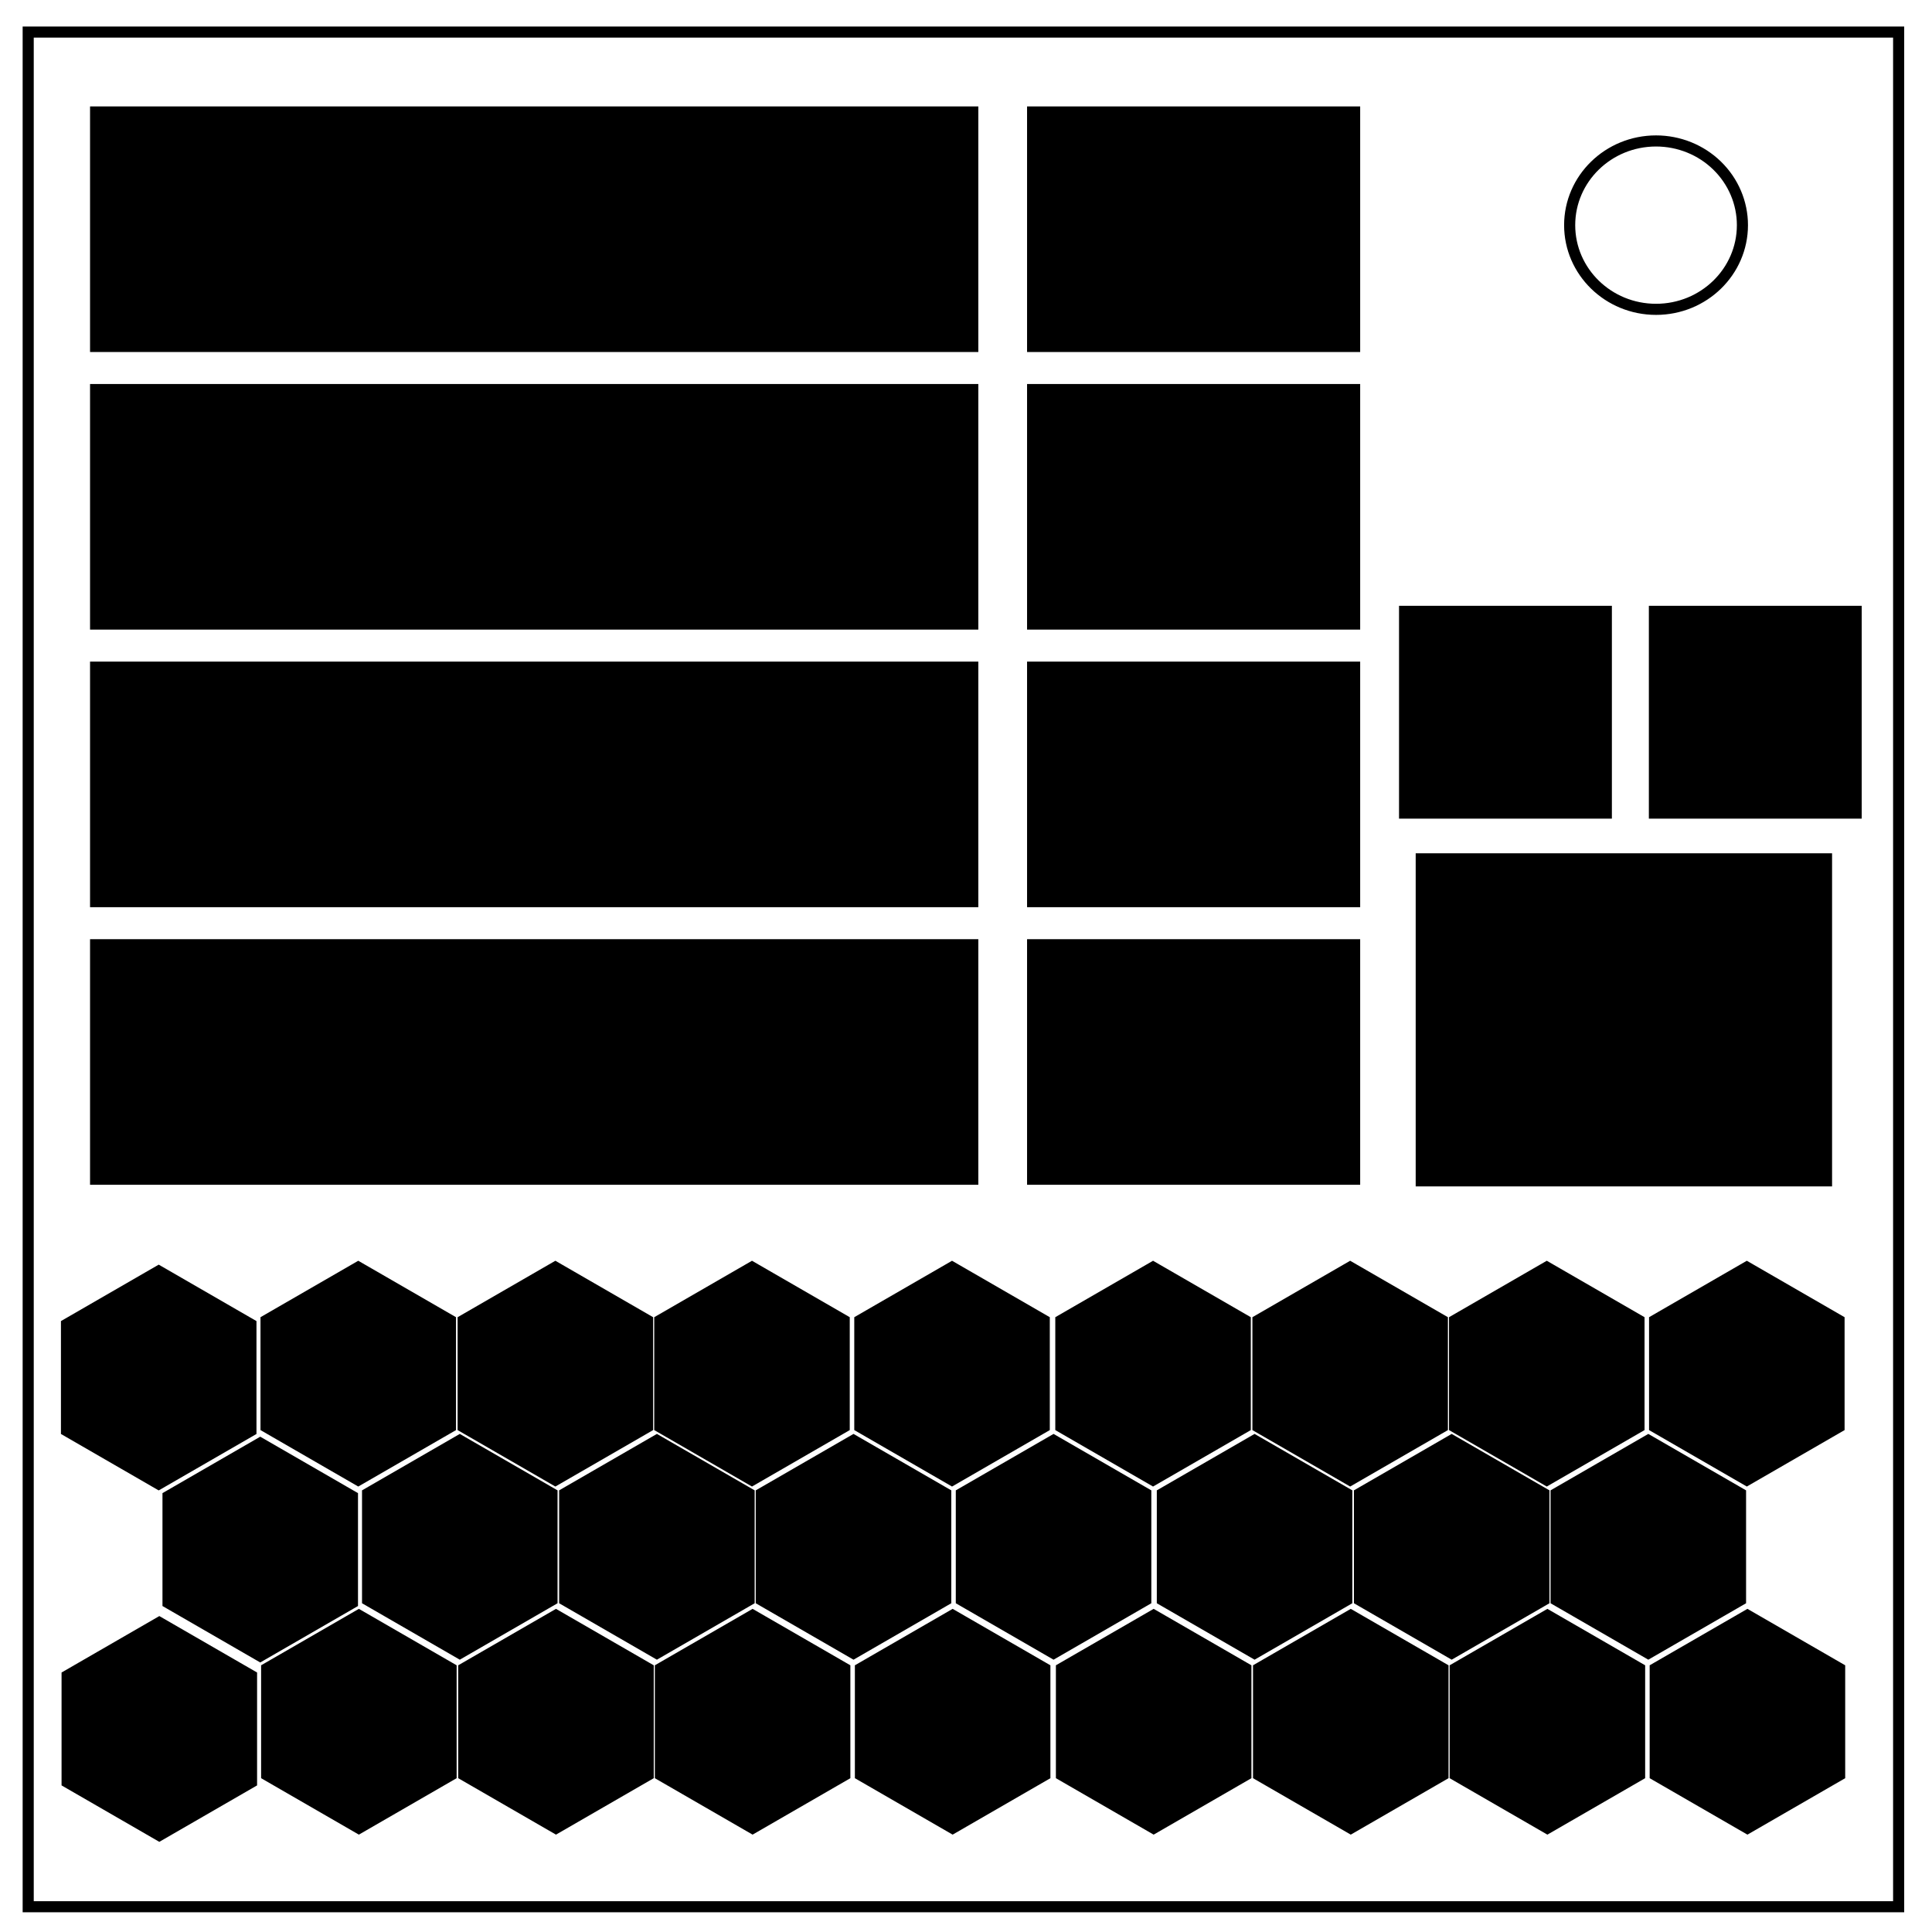
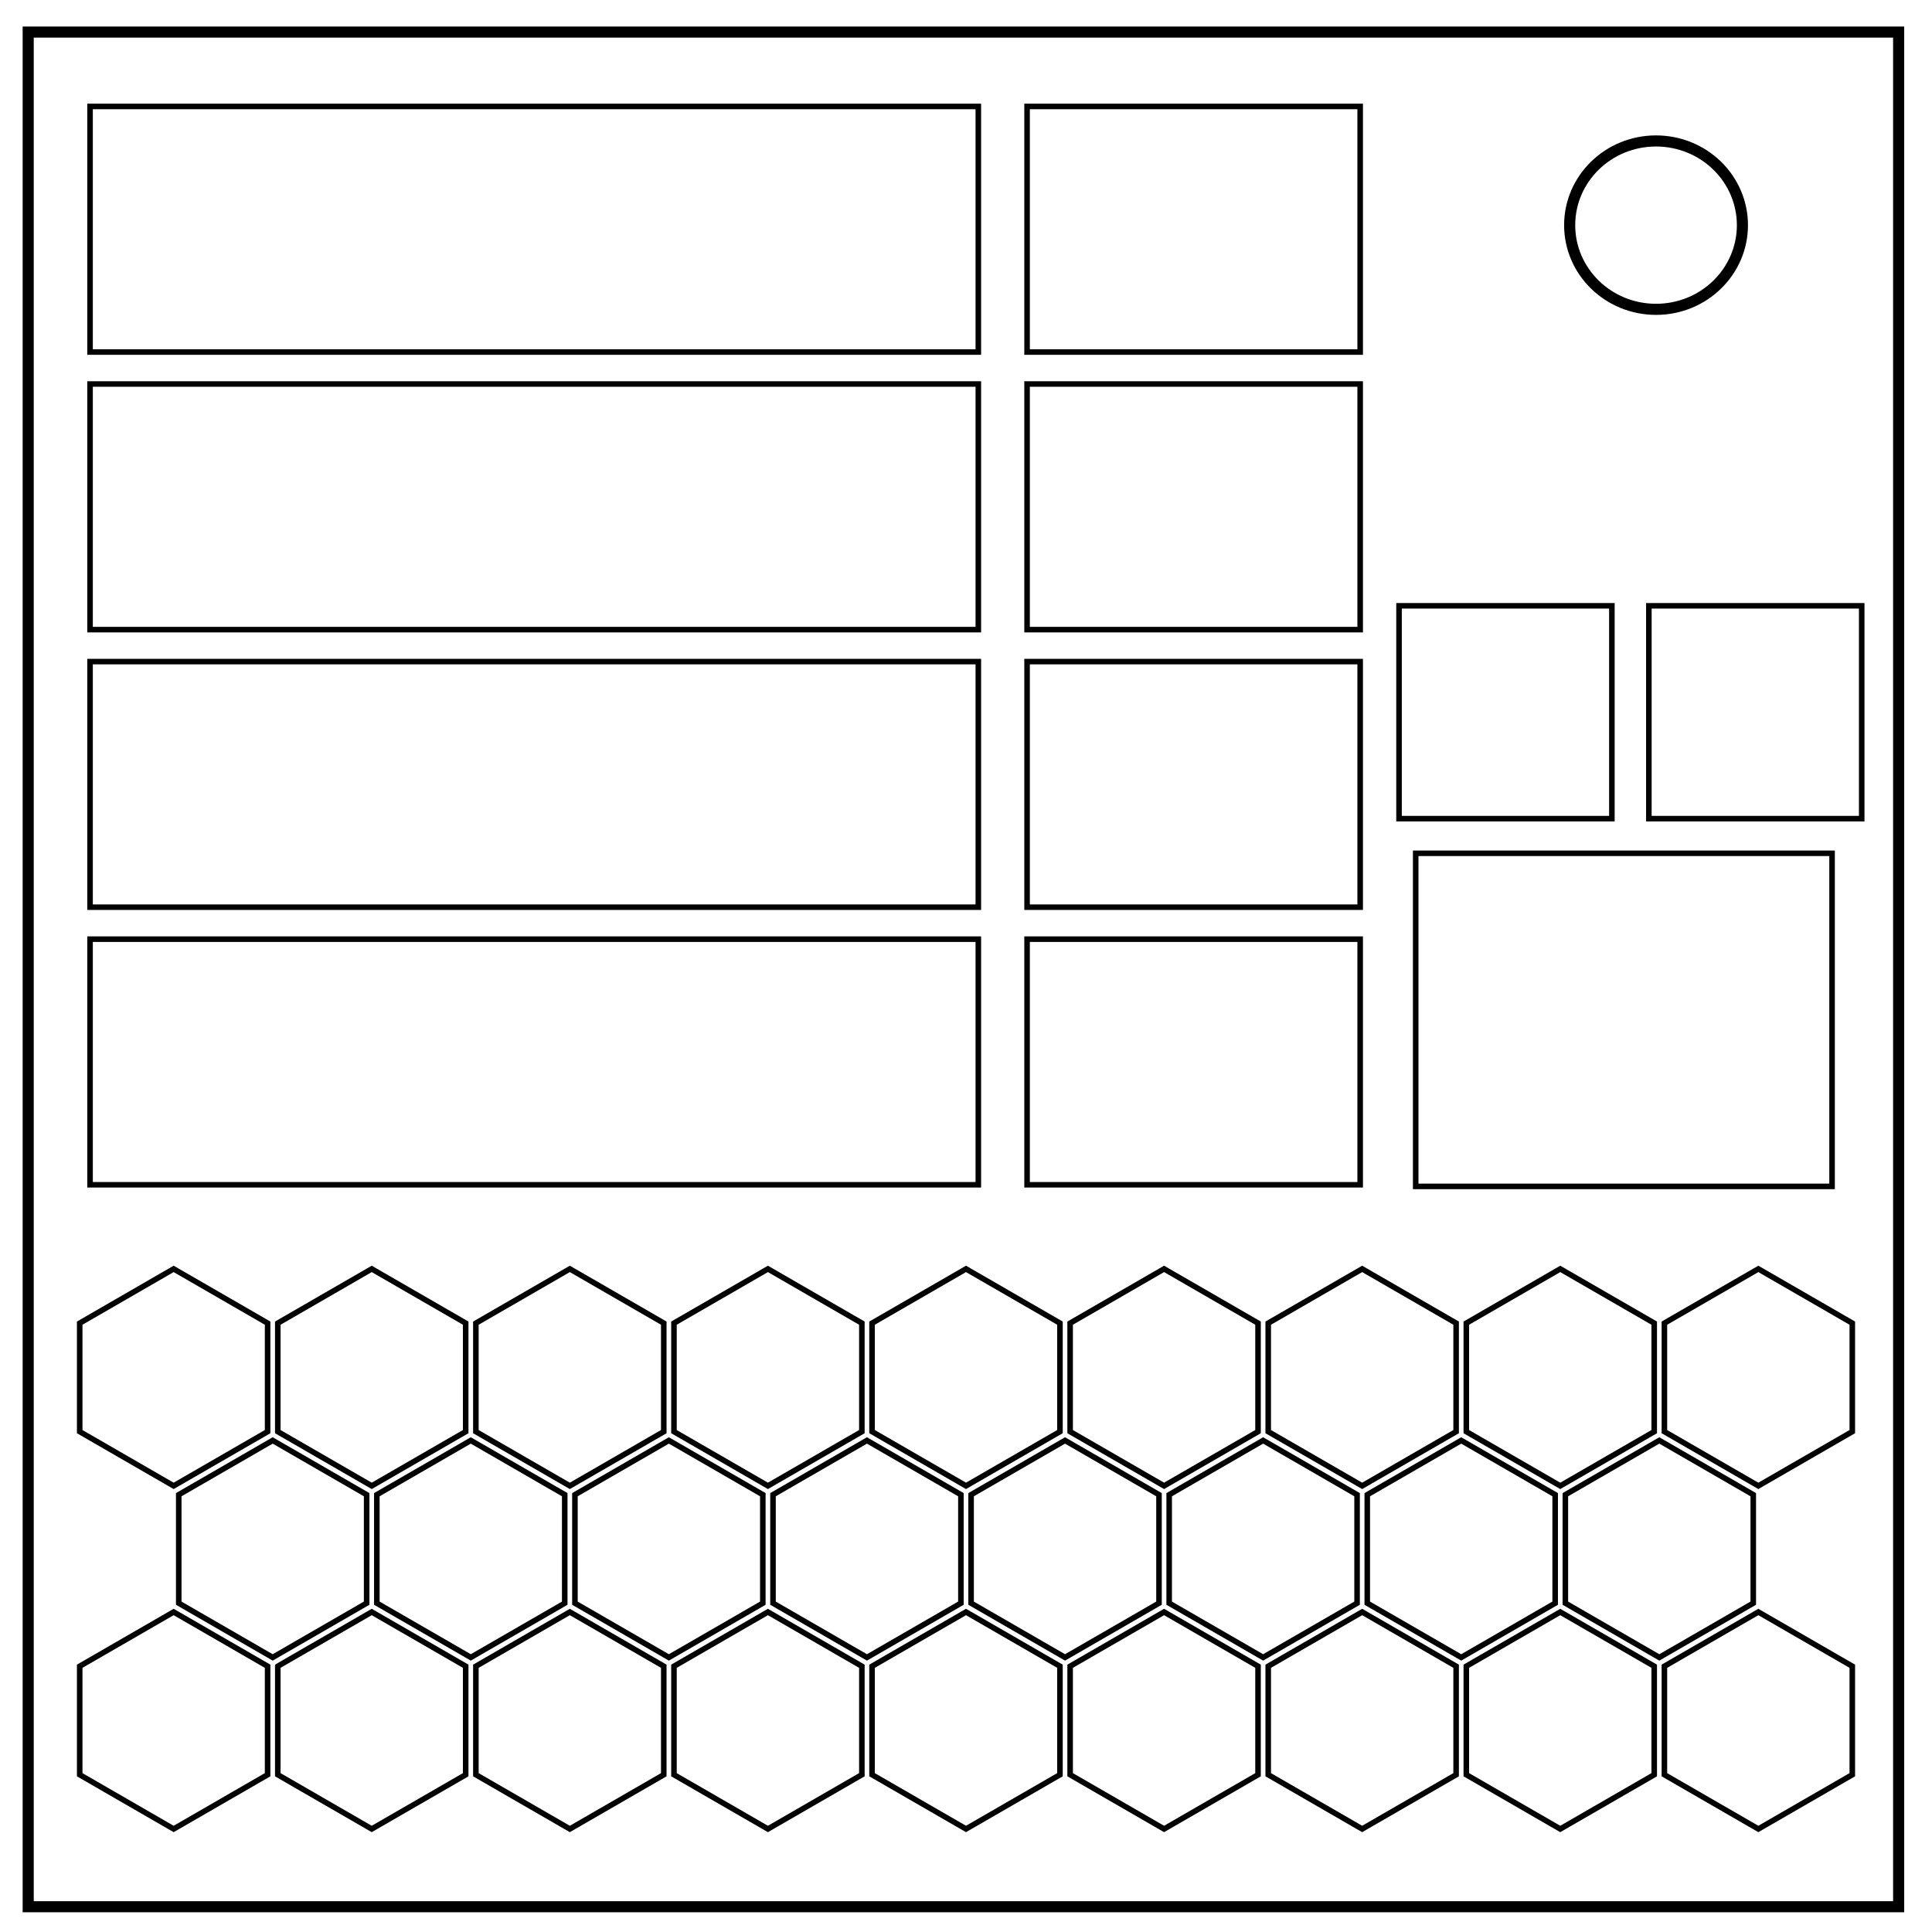
- <svg xmlns="http://www.w3.org/2000/svg" viewBox="0 0 348 348" fill="none" version="1.1" id="svg74">
-   <defs id="defs78" />
-   <path d="M5.079 5.776h336.913v337.67H5.08z" stroke-width="2" stroke="#000" id="path60" />
-   <path d="M282.734 40.554c0-8.376 6.966-15.165 15.56-15.165 4.126 0 8.084 1.597 11.001 4.441 2.918 2.844 4.558 6.702 4.558 10.724 0 8.376-6.966 15.165-15.56 15.165-8.593 0-15.559-6.79-15.559-15.165z" stroke-width="2" stroke="#000" id="path62" />
-   <path d="M46.197 258.293l-17.61 10.167-17.61-10.167v-20.334l17.61-10.167 17.61 10.167zm35.944-.699l-17.61 10.167-17.61-10.167V237.26l17.61-10.167 17.61 10.167zm35.504 0l-17.61 10.167-17.61-10.167V237.26l17.61-10.167 17.61 10.167zm35.416 0l-17.61 10.167-17.61-10.167V237.26l17.61-10.167 17.61 10.167zm36.033 0l-17.61 10.167-17.61-10.167V237.26l17.61-10.167 17.61 10.167zm36.208 0l-17.61 10.167-17.609-10.167V237.26l17.61-10.167 17.61 10.167zm35.504 0l-17.61 10.167-17.61-10.167V237.26l17.61-10.167 17.61 10.167zm35.416 0l-17.61 10.167-17.61-10.167V237.26l17.61-10.167 17.61 10.167zm36.033 0l-17.61 10.167-17.61-10.167V237.26l17.61-10.167 17.61 10.167zM64.484 289.283l-17.61 10.167-17.609-10.167v-20.334l17.61-10.167 17.61 10.167zm35.945-.499l-17.61 10.167-17.61-10.167V268.45l17.61-10.167 17.61 10.167zm35.504 0l-17.61 10.167-17.61-10.167V268.45l17.61-10.167 17.61 10.167zm35.416 0l-17.61 10.167-17.61-10.167V268.45l17.61-10.167 17.61 10.167zm36.032 0l-17.61 10.167-17.61-10.167V268.45l17.61-10.167 17.61 10.167zm36.209 0l-17.61 10.167-17.61-10.167V268.45l17.61-10.167 17.61 10.167zm35.504 0l-17.61 10.167-17.61-10.167V268.45l17.61-10.167 17.61 10.167zm35.416 0L296.9 298.95l-17.61-10.167V268.45l17.61-10.167 17.61 10.167zm-268.203 32.81l-17.61 10.167-17.609-10.167V301.26l17.61-10.167 17.61 10.167zm35.945-1.299l-17.61 10.167-17.61-10.167V299.96l17.61-10.167 17.61 10.167zm35.504 0l-17.61 10.167-17.61-10.167V299.96l17.61-10.167 17.61 10.167zm35.416 0l-17.61 10.167-17.61-10.167V299.96l17.61-10.167 17.61 10.167zm36.032 0l-17.61 10.167-17.61-10.167V299.96l17.61-10.167 17.61 10.167zm36.209 0l-17.61 10.167-17.61-10.167V299.96l17.61-10.167 17.61 10.167zm35.504 0l-17.61 10.167-17.61-10.167V299.96l17.61-10.167 17.61 10.167zm35.415 0l-17.61 10.167-17.609-10.167V299.96l17.61-10.167 17.61 10.167zm36.033 0l-17.61 10.167-17.61-10.167V299.96l17.61-10.167 17.61 10.167z" fill="#000" id="path70" />
-   <rect style="fill:#000000;fill-opacity:1;stroke:none;stroke-width:11.048;stroke-miterlimit:4;stroke-dasharray:none;stroke-opacity:1" id="rect3814" width="160" height="44.237" x="16.22" y="19.169" />
-   <rect style="fill:#000000;fill-opacity:1;stroke:none;stroke-width:11.048;stroke-miterlimit:4;stroke-dasharray:none;stroke-opacity:1" id="rect3814-6" width="160" height="44.237" x="16.22" y="69.17" />
-   <rect style="fill:#000000;fill-opacity:1;stroke:none;stroke-width:11.048;stroke-miterlimit:4;stroke-dasharray:none;stroke-opacity:1" id="rect3814-6-4" width="160" height="44.237" x="16.22" y="119.17" />
-   <rect style="fill:#000000;fill-opacity:1;stroke:none;stroke-width:11.048;stroke-miterlimit:4;stroke-dasharray:none;stroke-opacity:1" id="rect3814-6-4-2" width="160" height="44.237" x="16.22" y="169.17" />
-   <rect style="fill:#000000;fill-opacity:1;stroke:none;stroke-width:6.766;stroke-miterlimit:4;stroke-dasharray:none;stroke-opacity:1" id="rect3814-5" width="60" height="44.237" x="185" y="19.17" />
-   <rect style="fill:#000000;fill-opacity:1;stroke:none;stroke-width:6.766;stroke-miterlimit:4;stroke-dasharray:none;stroke-opacity:1" id="rect3814-5-5" width="60" height="44.237" x="185" y="69.17" />
-   <rect style="fill:#000000;fill-opacity:1;stroke:none;stroke-width:6.766;stroke-miterlimit:4;stroke-dasharray:none;stroke-opacity:1" id="rect3814-5-5-9" width="60" height="44.237" x="185" y="119.17" />
-   <rect style="fill:#000000;fill-opacity:1;stroke:none;stroke-width:6.766;stroke-miterlimit:4;stroke-dasharray:none;stroke-opacity:1" id="rect3814-5-5-9-9" width="60" height="44.237" x="185" y="169.17" />
-   <rect style="fill:#000000;fill-opacity:1;stroke:none;stroke-width:12;stroke-miterlimit:4;stroke-dasharray:none;stroke-opacity:1" id="rect3974" width="38.339" height="38.339" x="252" y="109.119" />
-   <rect style="fill:#000000;fill-opacity:1;stroke:none;stroke-width:12;stroke-miterlimit:4;stroke-dasharray:none;stroke-opacity:1" id="rect3974-1" width="38.339" height="38.339" x="297" y="109.119" />
-   <rect style="fill:#000000;fill-opacity:1;stroke:none;stroke-width:12.101;stroke-miterlimit:4;stroke-dasharray:none;stroke-opacity:1" id="rect3991" width="75" height="60" x="255" y="153.7" />
+ <svg xmlns="http://www.w3.org/2000/svg" fill="none" viewBox="0 0 348 348">
+   <path stroke="#000" stroke-width="2" d="M5.079 5.776h336.913v337.67H5.08z" />
+   <path stroke="#000" stroke-width="2" d="M282.734 40.554c0-8.376 6.966-15.165 15.56-15.165 4.126 0 8.084 1.597 11.001 4.441 2.918 2.844 4.558 6.702 4.558 10.724 0 8.376-6.966 15.165-15.56 15.165-8.593 0-15.559-6.79-15.559-15.165z" />
+   <path stroke="#000" stroke-opacity=".992" d="m299.798 300.13 16.923-9.771 16.923 9.77v19.542l-16.923 9.77-16.923-9.77zm-35.68 0 16.923-9.771 16.923 9.77v19.542l-16.923 9.77-16.923-9.77zm-35.68 0 16.922-9.771 16.924 9.77v19.542l-16.924 9.77-16.923-9.77zm-35.68 0 16.922-9.771 16.923 9.77v19.542l-16.923 9.77-16.923-9.77zm-35.681 0L174 290.358l16.923 9.77v19.542L174 329.44l-16.923-9.77Zm-35.68 0 16.923-9.771 16.923 9.77v19.542l-16.923 9.77-16.923-9.77zm-35.68 0 16.923-9.771 16.923 9.77v19.542l-16.923 9.77-16.924-9.77zm-35.68 0 16.922-9.771 16.923 9.77v19.542l-16.923 9.77-16.923-9.77zm-35.681 0 16.923-9.771 16.923 9.77v19.542l-16.923 9.77-16.923-9.77Zm267.602-30.9 16.923-9.771 16.923 9.77v19.542l-16.923 9.77-16.923-9.77zm-35.68 0 16.923-9.771 16.923 9.77v19.542l-16.923 9.77-16.924-9.77zm-35.68 0 16.922-9.771 16.923 9.77v19.542l-16.923 9.77-16.923-9.77zm-35.681 0 16.923-9.771 16.923 9.77v19.542l-16.923 9.77-16.923-9.77zm-35.68 0 16.923-9.771 16.923 9.77v19.542l-16.923 9.77-16.923-9.77zm-35.68 0 16.923-9.771 16.923 9.77v19.542l-16.923 9.77-16.923-9.77zm-35.68 0 16.922-9.771 16.923 9.77v19.542L84.8 298.54l-16.923-9.77zm-35.681 0 16.923-9.771 16.923 9.77v19.542l-16.923 9.77-16.923-9.77zm267.602-30.9 16.923-9.771 16.923 9.77v19.542l-16.923 9.77-16.923-9.77zm-35.68 0 16.923-9.771 16.923 9.77v19.542l-16.923 9.77-16.923-9.77zm-35.68 0 16.922-9.771 16.924 9.77v19.542l-16.924 9.77-16.923-9.77zm-35.68 0 16.922-9.771 16.923 9.77v19.542l-16.923 9.77-16.923-9.77zm-35.681 0L174 228.558l16.923 9.77v19.542L174 267.64l-16.923-9.77Zm-35.68 0 16.923-9.771 16.923 9.77v19.542l-16.923 9.77-16.923-9.77zm-35.68 0 16.923-9.771 16.923 9.77v19.542l-16.923 9.77-16.924-9.77zm-35.68 0 16.922-9.771 16.923 9.77v19.542l-16.923 9.77-16.923-9.77zm-35.681 0 16.923-9.771 16.923 9.77v19.542l-16.923 9.77-16.923-9.77ZM255 153.7h75v60h-75zm42-44.581h38.339v38.339H297Zm-45 0h38.339v38.339H252Zm-67 60.05h60v44.238h-60zm0-50h60v44.238h-60zm0-50h60v44.238h-60zm0-50h60v44.238h-60zm-168.78 150h160v44.238h-160Zm0-50h160v44.238h-160Zm0-50h160v44.238h-160Zm0-50h160v44.238h-160Z" />
</svg>
